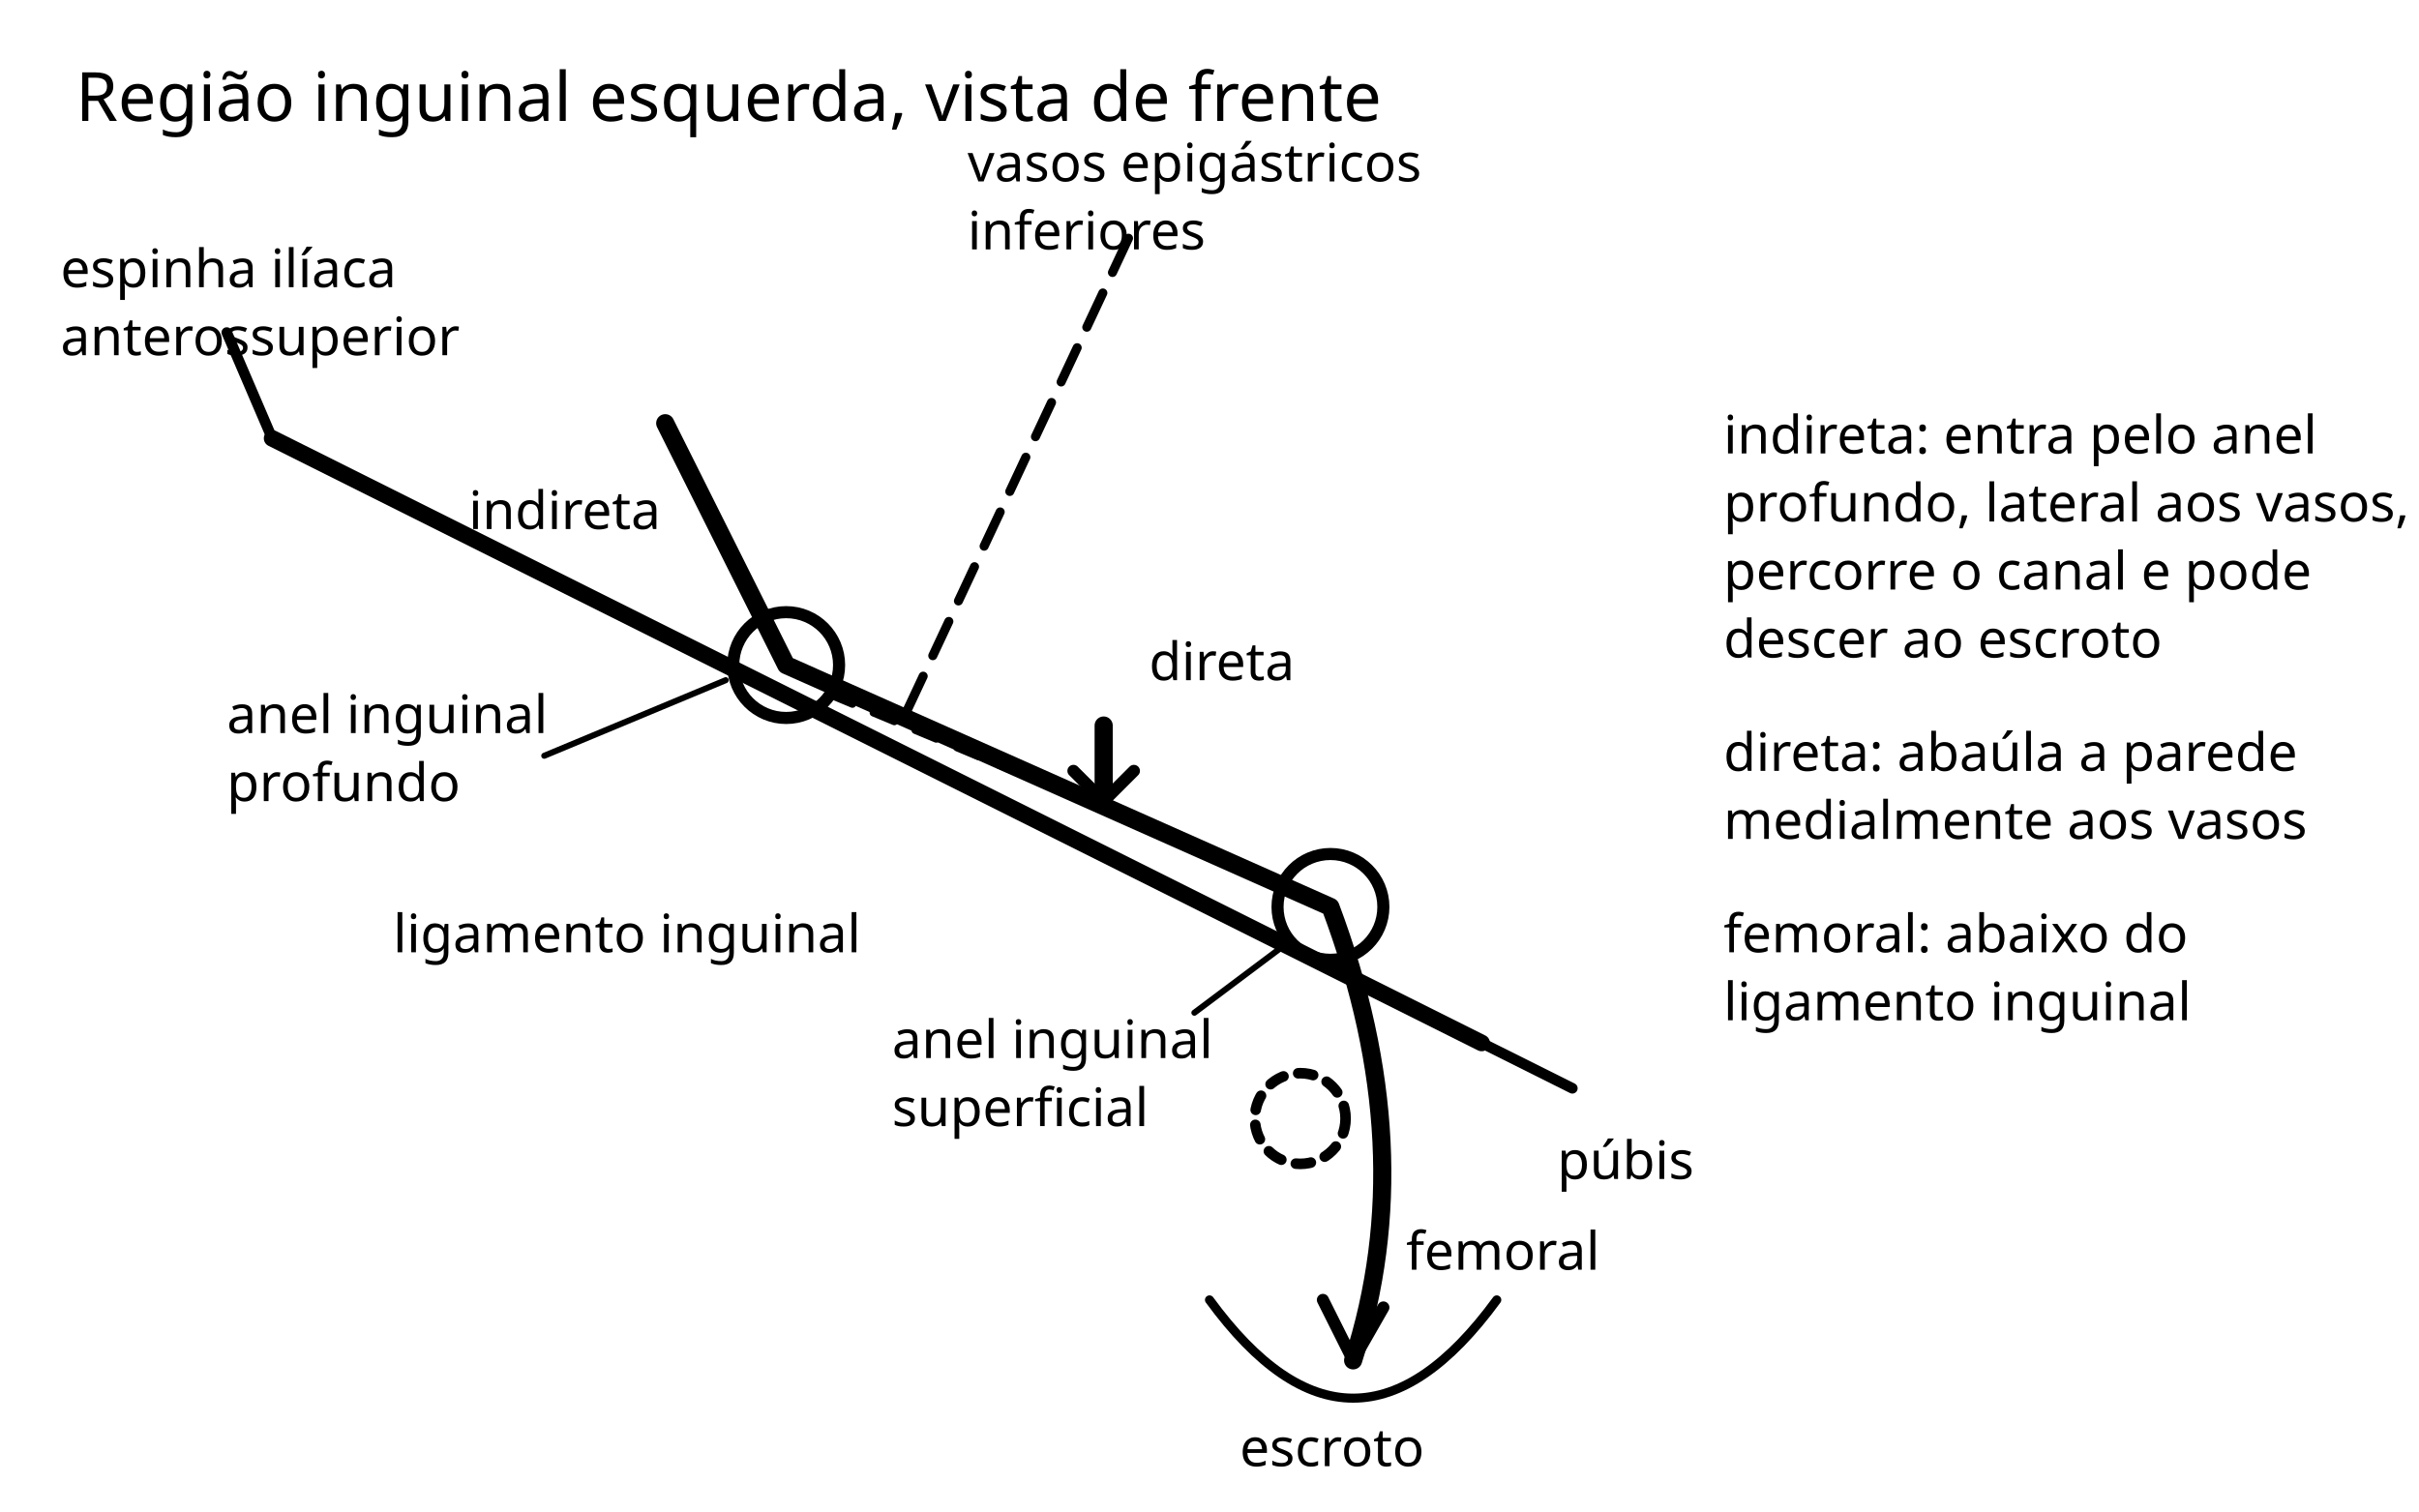
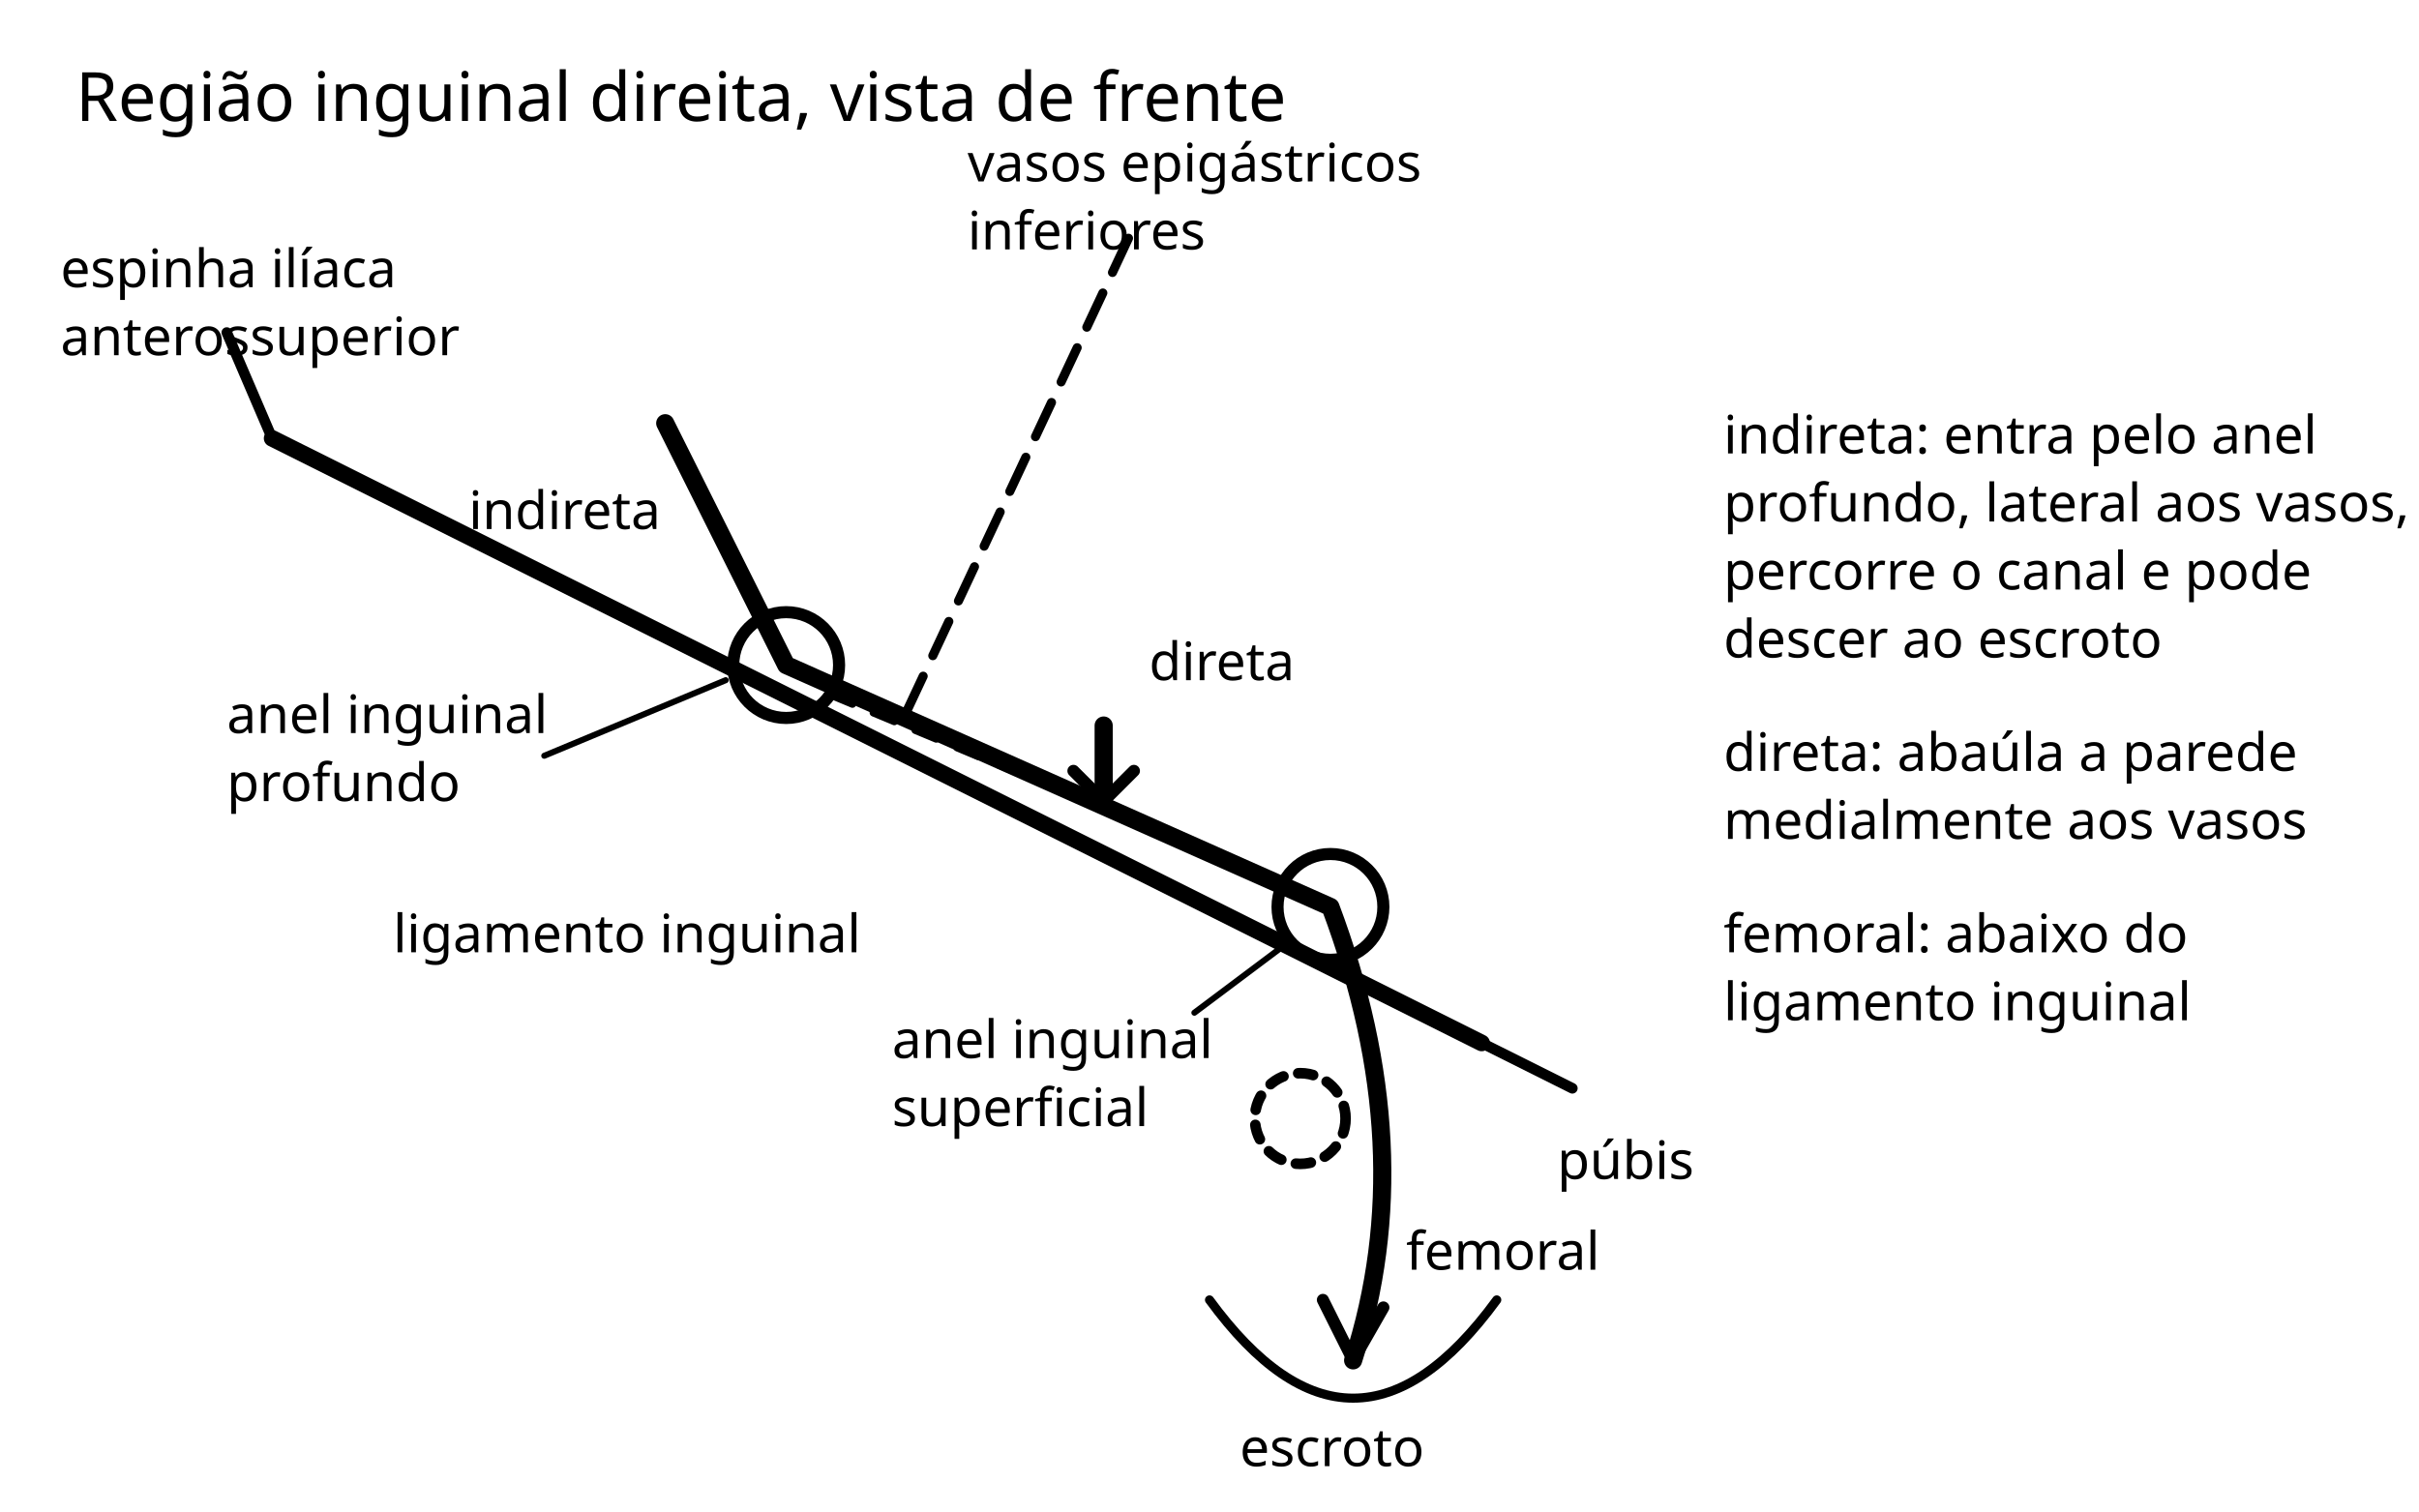
<svg xmlns="http://www.w3.org/2000/svg" viewBox="0 0 320 200" fill="none" stroke="currentColor" stroke-width="2" stroke-linecap="round" stroke-linejoin="round">
  <g font-family="sans-serif" font-size="9" fill="currentColor" stroke="none">
-     <text x="10" y="16">Região inguinal esquerda, vista de frente</text>
+     <text x="10" y="16">Região inguinal direita, vista de frente</text>
  </g>
  <path d="M 36 58 L 196 138" stroke-width="2.2" />
  <path d="M 30 44 L 36 58" stroke-width="1.4" />
  <path d="M 196 138 L 208 144" stroke-width="1.4" />
  <circle cx="104" cy="88" r="7" stroke-width="1.6" />
  <circle cx="176" cy="120" r="7" stroke-width="1.6" />
  <path d="M 110 92 L 170 117" stroke-width="1" stroke-dasharray="3 3" />
  <path d="M 120 94 L 150 30" stroke-width="1.2" stroke-dasharray="5 3" />
  <path d="M 88 56 Q 97 74 104 88 L 176 120 Q 188 152 179 180" stroke-width="2.4" />
  <path d="M 175 172 L 179 180 L 183 173" stroke-width="1.6" />
  <path d="M 146 96 L 146 106" stroke-width="2.4" />
  <path d="M 142 102 L 146 106 L 150 102" stroke-width="1.6" />
  <circle cx="172" cy="148" r="6" stroke-width="1.4" stroke-dasharray="2 2" />
  <path d="M 160 172 Q 179 198 198 172" stroke-width="1.2" />
  <path d="M 72 100 L 96 90" stroke-width="0.8" />
  <path d="M 158 134 L 170 125" stroke-width="0.8" />
  <g font-family="sans-serif" font-size="7" fill="currentColor" stroke="none">
    <text x="8" y="38">espinha ilíaca</text>
    <text x="8" y="47">anterossuperior</text>
    <text x="206" y="156">púbis</text>
    <text x="30" y="97">anel inguinal</text>
    <text x="30" y="106">profundo</text>
    <text x="118" y="140">anel inguinal</text>
    <text x="118" y="149">superficial</text>
    <text x="128" y="24">vasos epigástricos</text>
    <text x="128" y="33">inferiores</text>
    <text x="62" y="70">indireta</text>
    <text x="152" y="90">direta</text>
    <text x="186" y="168">femoral</text>
    <text x="164" y="194">escroto</text>
    <text x="52" y="126">ligamento inguinal</text>
  </g>
  <g font-family="sans-serif" font-size="7" fill="currentColor" stroke="none">
    <text x="228" y="60">indireta: entra pelo anel</text>
    <text x="228" y="69">profundo, lateral aos vasos,</text>
    <text x="228" y="78">percorre o canal e pode</text>
    <text x="228" y="87">descer ao escroto</text>
    <text x="228" y="102">direta: abaúla a parede</text>
    <text x="228" y="111">medialmente aos vasos</text>
    <text x="228" y="126">femoral: abaixo do</text>
    <text x="228" y="135">ligamento inguinal</text>
  </g>
</svg>
